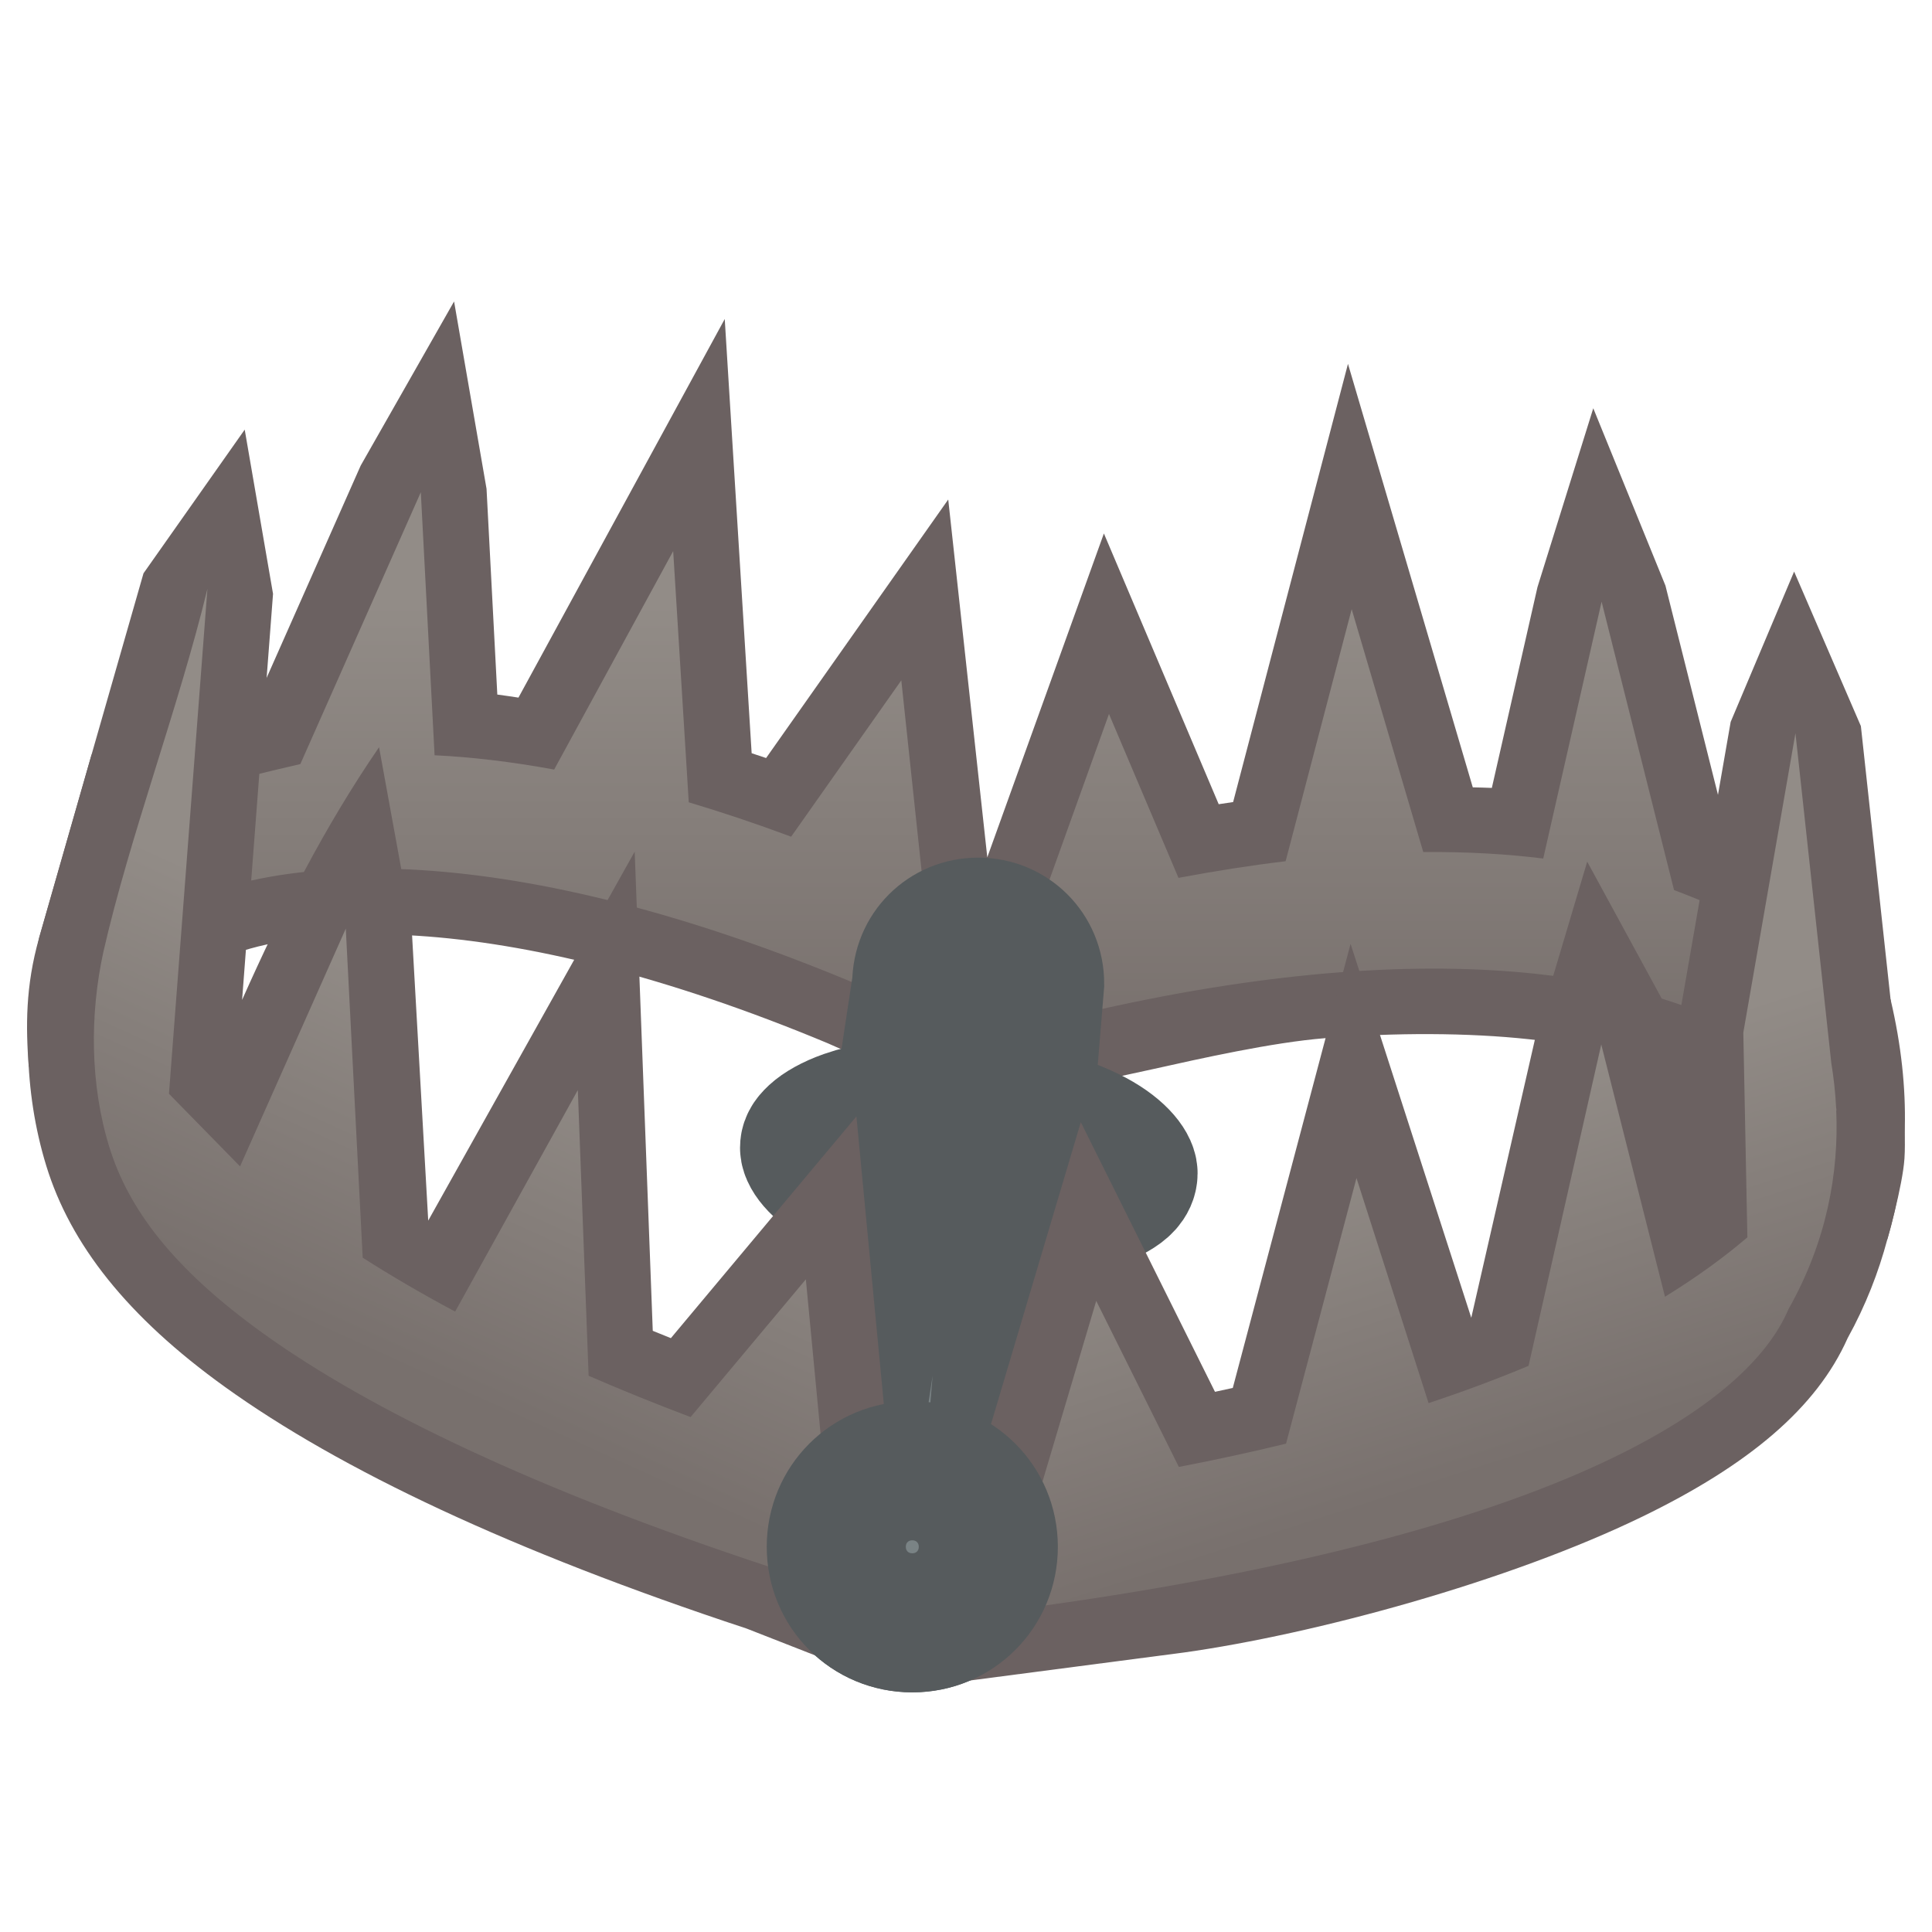
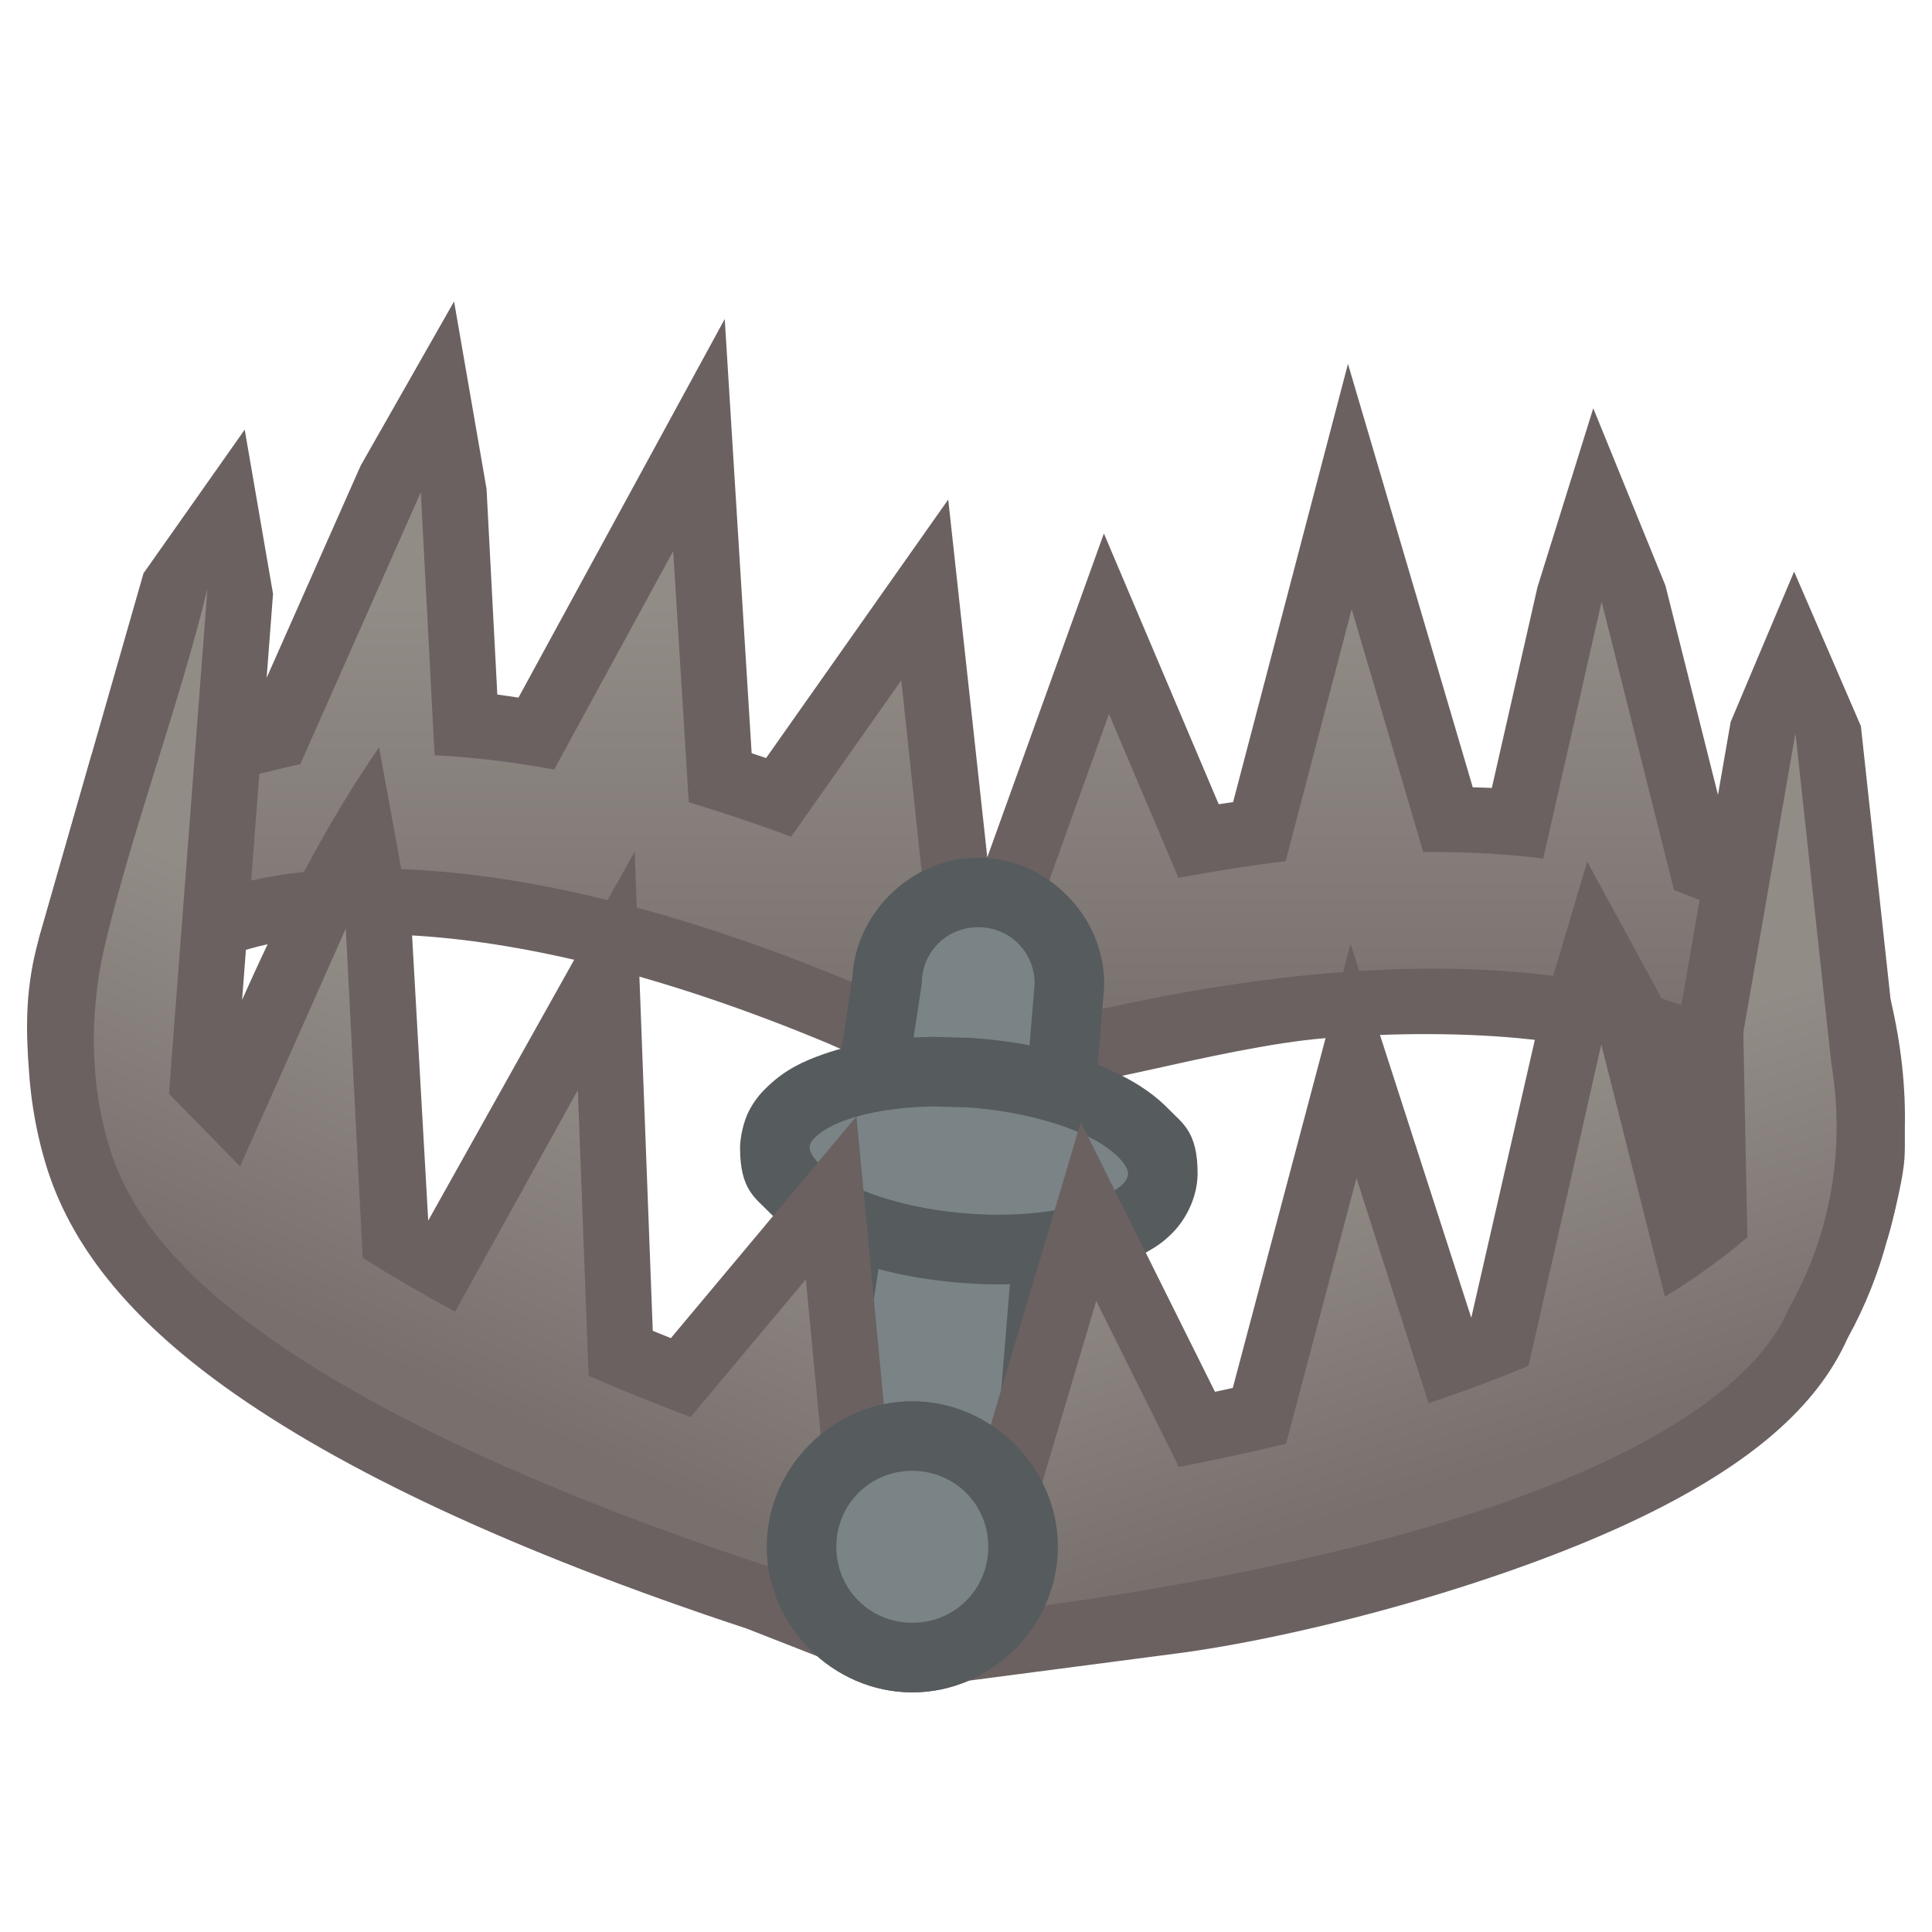
<svg xmlns="http://www.w3.org/2000/svg" xmlns:xlink="http://www.w3.org/1999/xlink" height="500" viewBox="0 0 132.292 132.292" width="500">
  <linearGradient id="a" gradientUnits="userSpaceOnUse" x1="256.664" x2="256.664" xlink:href="#b" y1="160.819" y2="193.347" />
  <linearGradient id="b">
    <stop offset="0" stop-color="#928c87" />
    <stop offset="1" stop-color="#78706d" />
  </linearGradient>
  <linearGradient id="c" gradientUnits="userSpaceOnUse" x1="165.77" x2="154.592" xlink:href="#b" y1="184.902" y2="209.506" />
  <linearGradient id="d" gradientUnits="userSpaceOnUse" x1="256.536" x2="264.66" xlink:href="#b" y1="193.319" y2="218.504" />
  <g stroke-width=".977" transform="matrix(1.023158 0 0 1.023158 -1.531797 .640012)">
    <g stroke-width="1.057" transform="matrix(.9244587 0 0 .9244587 -128.589 -109.0305)">
      <path d="m997.803 740.369 50.447 41.877c5.667-19.077 6.769-40.516.877-65.57-3.849-4.611-15.111-25.472-21.383-30.158-7.321-4.764-14.582-9.824-22.637-13.066l-17.582-70.02-19.749-48.525-15.261 48.919-12.49 54.957c-1.683-.097-3.495-.09-5.217-.156l-34.147-115.873-31.424 119.9c-1.316.196-2.616.376-3.945.586l-31.414-74.078-31.904 88.604-10.687-97.895-49.834 70.734c-1.327-.451-2.638-.883-3.953-1.316l-7.363-118.805-56.439 103.59c-1.917-.264-3.911-.616-5.787-.834l-2.949-56.301-8.881-51.256-25.551 44.904-29.357 66.242c-14.226 4.668-30.538 6.838-44.277 12.84-6.02 20.999-9.831 34.339-14.355 50.156-3.789 13.321-3.634 24.462-2.84 35.25 3.358-1.099 20.811-14.612 32.098-20.373 10.471-5.345 21.297-10.481 32.773-13.029 13.524-3.004 25.334-3.466 41.49-2.438 30.114 1.917 68.106 10.985 112.277 29.418 12.83 5.672 25.659 11.346 38.488 17.02 13.313-2.911 21.143-3.416 50.681-9.994 12.654-2.818 32.387-7.263 46.867-8.422 19.321-1.546 39.051-1.525 55.941.3 19.888 2.146 35.731 6.79 47.487 12.812z" fill="#6b6161" transform="scale(.2645833)" />
      <g fill="url(#a)">
        <path d="m243.749 178.943-5.181-17.58-4.782 18.247c-2.472.296-5.061.697-7.757 1.204l-5.031-11.864-4.345 12.103-5.324 11.255 9.036-1.976c12.495-2.797 23.093-3.483 31.583-2.566 6.059.654 11.088 2.1 14.973 4.247l6.743 7.533-.852-9.718s-2.778-3.743-4.62-5.119c-1.862-1.391-6.022-2.906-6.288-3.012l-5.243-20.877-4.226 18.595c-2.627-.329-5.526-.496-8.688-.47z" />
        <path d="m148.441 185.15c.524-.172 3.664-1.782 5.56-2.522 1.614-.63 4.55-1.543 4.935-1.628 3.553-.782 7.673-1.041 12.303-.746 8.66.551 19.185 3.108 31.261 8.15l8.829 3.904-3.884-11.879-1.481-13.914-7.975 11.319c-2.561-.953-5.034-1.781-7.412-2.49l-1.127-18.185-8.617 15.815c-3.118-.572-6.009-.909-8.656-1.035l-.997-19.042-8.721 19.679c-2.643.609-5.289 1.254-7.847 2.001-1.176.341-3.368 1.22-3.57 1.313" />
      </g>
    </g>
    <path d="m66.961 57.024c-4.424 0-8.179 3.756-8.179 8.179l-5.72 37.69h18.98l3.1-37.657c0-4.458-3.756-8.212-8.181-8.212z" fill="#008000" />
-     <path d="m70.74 65.203c0-2.113-1.665-3.778-3.778-3.778-2.114 0-3.777 1.664-3.777 3.778l-5.719 37.689c0 2.836 2.25 5.087 5.087 5.087 2.836 0 5.087-2.251 5.087-5.087z" fill="#7a8385" stroke="#565b5d" stroke-width="9.309" />
-     <path d="m63.863 73.422c-2.263.043-4.255.38-5.694.886-.96.338-1.661.753-2.044 1.107-.382.354-.447.561-.447.778 0 .432.718 1.501 2.686 2.464 1.968.962 4.88 1.729 8.098 1.949 3.219.221 6.119-.152 8.038-.828.771-.368 2.478-.89 2.491-1.884 0-.432-.718-1.502-2.686-2.464-1.968-.962-4.879-1.728-8.098-1.949z" fill="#7a8385" stroke="#565b5d" stroke-width="9.309" />
+     <path d="m66.961 56.771c-4.556 0-8.432 3.876-8.432 8.432l.053-.697-5.771 38.035v.352c0 5.298 4.444 9.742 9.742 9.742 5.299 0 9.742-4.443 9.742-9.742l-.018.381 3.117-37.879v-.191c0-4.558-3.876-8.432-8.434-8.432zm-3.049 34.666-.928 11.264v.191c0 .373-.059.432-.432.432-.334 0-.373-.11-.387-.385z" fill="#565b5d" />
+     <path d="m70.74 65.203c0-2.113-1.665-3.778-3.778-3.778-2.114 0-3.777 1.664-3.777 3.778l-5.719 37.689c0 2.836 2.25 5.087 5.087 5.087 2.836 0 5.087-2.251 5.087-5.087z" fill="#7a8385" stroke-width="9.309" />
+     <path d="m63.877 68.766-.104.002c-2.672.051-5.051.412-7.15 1.15h-.002c-1.413.498-2.521 1.029-3.658 2.082-.427.395-.914.901-1.334 1.707s-.605 1.912-.605 2.486c0 2.795 1.02 3.342 1.906 4.262.886.92 1.994 1.701 3.389 2.383 2.72 1.33 6.063 2.154 9.824 2.412 3.766.258 7.103-.097 9.902-1.082l.236-.082.225-.107c-.048.023.801-.275 1.838-.869.518-.297 1.144-.684 1.83-1.451.686-.768 1.45-2.128 1.471-3.703v-.031-.029c0-2.791-1.02-3.344-1.906-4.264-.886-.92-1.994-1.701-3.389-2.383-2.72-1.33-6.063-2.153-9.824-2.41l-.102-.008z" fill="#565b5d" />
+     <path d="m63.863 73.422c-2.263.043-4.255.38-5.694.886-.96.338-1.661.753-2.044 1.107-.382.354-.447.561-.447.778 0 .432.718 1.501 2.686 2.464 1.968.962 4.88 1.729 8.098 1.949 3.219.221 6.119-.152 8.038-.828.771-.368 2.478-.89 2.491-1.884 0-.432-.718-1.502-2.686-2.464-1.968-.962-4.879-1.728-8.098-1.949z" fill="#7a8385" stroke-width="9.309" />
    <g stroke-width="1.057" transform="matrix(.9244587 0 0 .9244587 -128.589 -109.0305)">
      <path d="m644.432 696.357-8.878-48.712c-15 21.869-26.754 45.037-37.472 69.137l8.463-111.102-7.75-44.93-27.692 39.313-28.527 99.588-.019.088-.018.086c-4.33 19.865-4.365 41.721 1.955 62.328 6.589 21.483 22.178 41.315 48.865 60.506 31.515 22.662 78.537 44.928 142.777 66.139l42.482 16.639 77.094-10.084c35.838-5.013 88.994-19.452 125.514-37.199 29.108-14.143 47.652-29.739 56.143-48.812 4.969-8.995 8.478-18.097 10.881-27.096 0 0 4.171-14.556 4.671-22.053.631-9.473-1.493-24.295-2.151-28.402l-9.773-89.926-18.267-42.276-17.36 41.133-14.561 83.611-24.69-45.375-13.708 46.039-18.016 78.759-33.023-102.31-32.227 121.51c-1.603.36-3.244.707-4.873 1.059l-36.711-73.781-26.688 89.727-14.537 15.605-12.324-24.559-7.844-82.346-50.77 60.67c-1.662-.668-3.324-1.334-4.955-2.006l-4.945-131.104-56.492 100.949z" fill="#6b6161" transform="scale(.2645833)" />
      <path d="m159.773 213.795c7.724 5.554 19.857 11.365 36.643 16.896l10.344 4.051-6.629-13.558-1.077-11.306-8.345 9.972c-2.583-.975-5.04-1.974-7.381-2.99l-.781-20.684-8.882 16.038c-2.399-1.283-4.629-2.586-6.692-3.903l-1.224-23.823-7.655 17.213-5.146-5.255 2.784-36.555c-2.11 8.678-5.618 17.899-7.533 26.285-.986 4.524-.967 9.567.417 14.08 1.384 4.513 4.614 8.834 11.156 13.539z" fill="url(#c)" />
      <path d="m267.214 206.839c-1.73 1.477-3.717 2.915-5.966 4.299l-4.612-18.265-5.263 23.267c-2.252.943-4.664 1.845-7.238 2.698l-5.219-16.292-5.1 19.228c-2.473.601-5.055 1.165-7.759 1.685l-5.981-12.02-3.934 13.228-9.384 10.075 9.528-1.24c18.631-2.606 32.326-6.398 41.247-10.733 7.248-3.522 11.167-7.23 12.661-10.737 2.771-4.916 3.649-9.882 3.452-14.39l.017.014-.027-.249c-.057-1.092-.176-2.155-.346-3.184l-2.596-23.881-3.774 21.67z" fill="url(#d)" />
    </g>
    <path d="m62.552 93.402c-5.165 0-9.49 4.325-9.49 9.49 0 5.165 4.325 9.49 9.49 9.49 5.166 0 9.49-4.324 9.49-9.49 0-5.165-4.324-9.49-9.49-9.49z" fill="#008000" />
-     <path d="m57.465 102.893c0 2.836 2.25 5.087 5.087 5.087 2.836 0 5.087-2.251 5.087-5.087 0-2.836-2.251-5.087-5.087-5.087-2.837 0-5.087 2.25-5.087 5.088z" fill="#7a8385" stroke="#565b5d" stroke-width="9.309" />
+     <path d="m62.553 93.15c-5.298 0-9.742 4.444-9.742 9.742 0 5.298 4.444 9.742 9.742 9.742 5.299 0 9.742-4.443 9.742-9.742 0-5.299-4.443-9.742-9.742-9.742zm0 9.309c.374 0 .432.06.432.434 0 .373-.059.432-.432.432-.375 0-.434-.058-.434-.432 0-.377.058-.434.434-.434z" fill="#565b5d" />
+     <path d="m57.465 102.893c0 2.836 2.25 5.087 5.087 5.087 2.836 0 5.087-2.251 5.087-5.087 0-2.836-2.251-5.087-5.087-5.087-2.837 0-5.087 2.25-5.087 5.088z" fill="#7a8385" stroke-width="9.309" />
  </g>
</svg>
